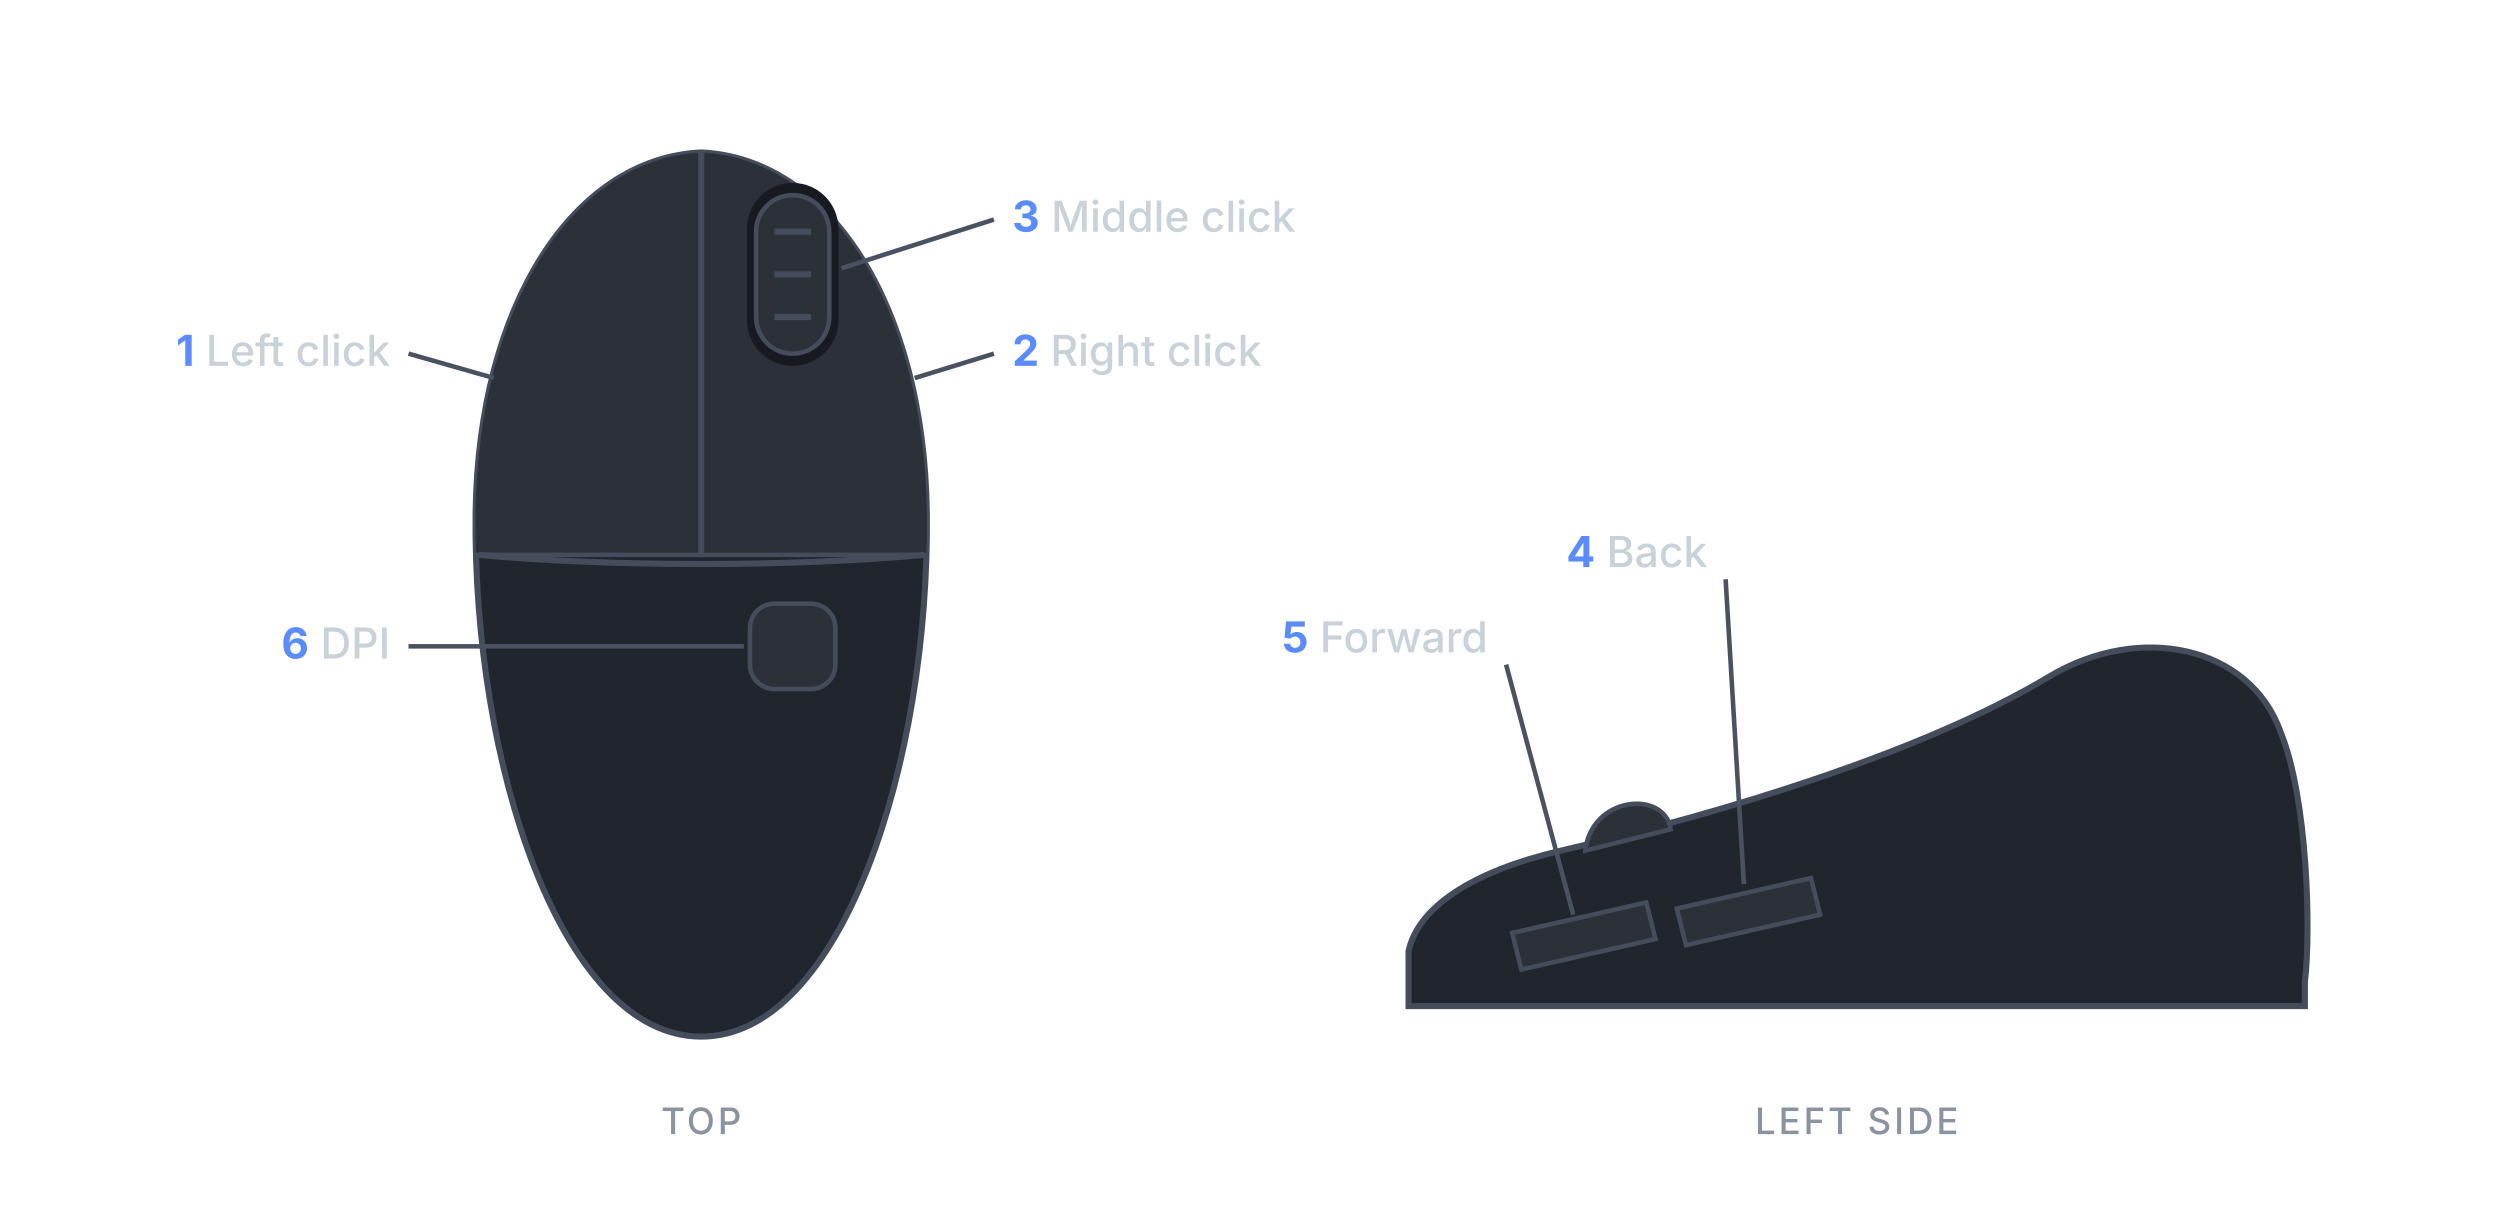
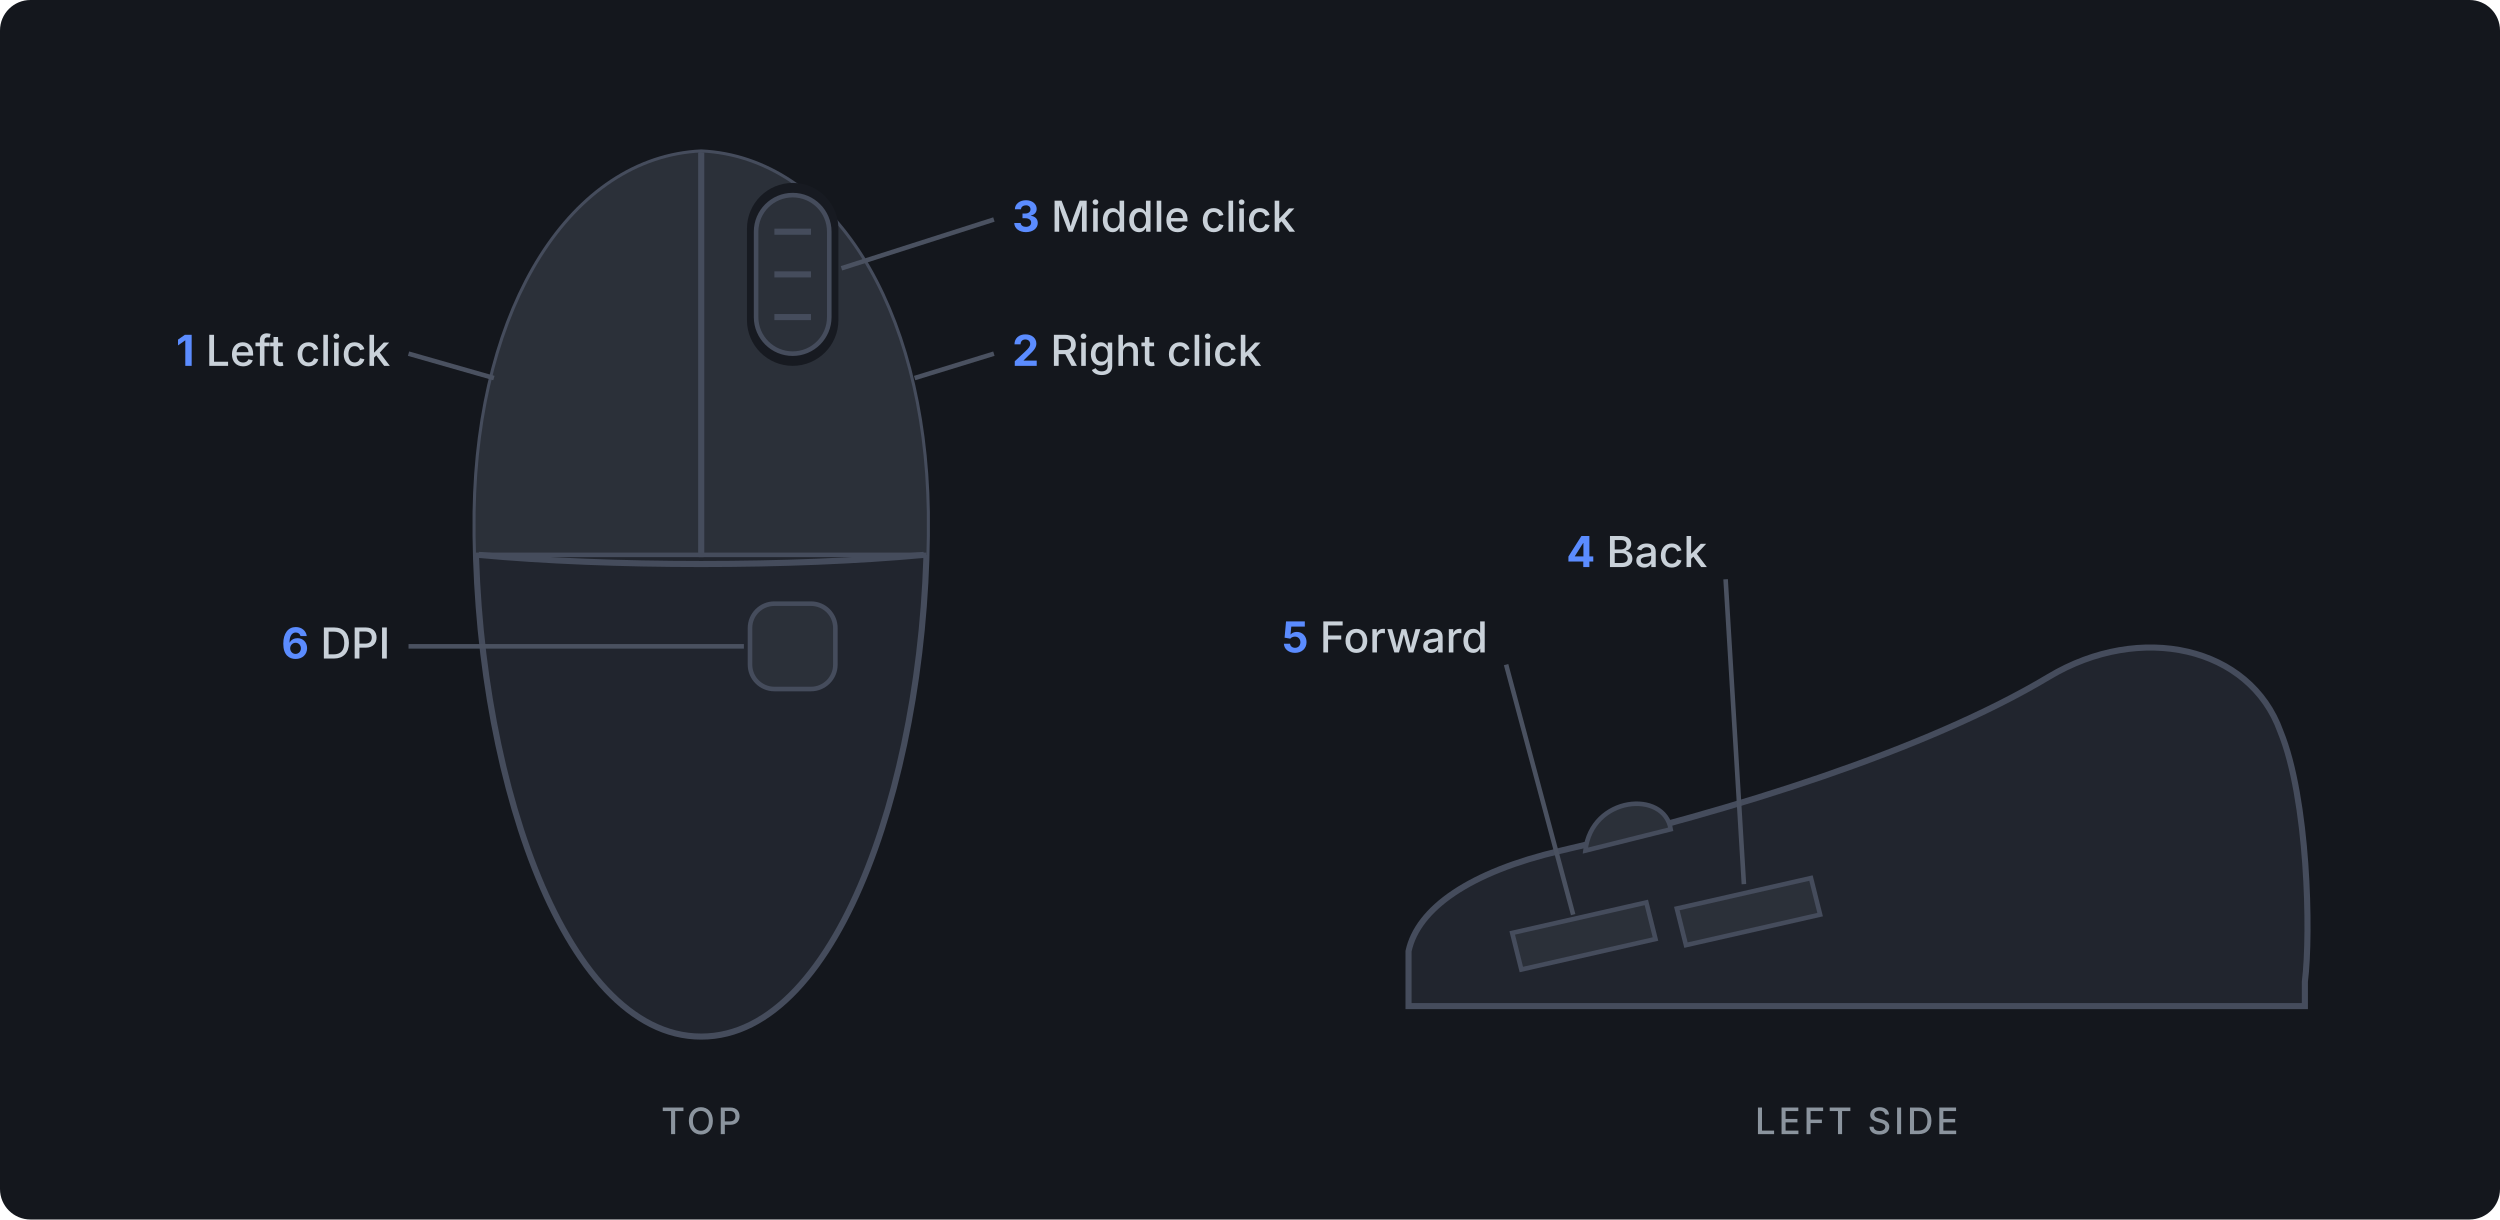
<svg xmlns="http://www.w3.org/2000/svg" viewBox="0 0 820 400" width="820" height="400" role="img" aria-labelledby="mf-title mf-desc">
  <style>
    /* Colours come from CSS custom properties so the page can retheme the
       drawing. The fallbacks make the file stand on its own. */
+     .mf-bg      { fill: var(--mf-bg, #14171d); }
    .mf-shell   { fill: var(--mf-body, #21252e); stroke: var(--mf-edge, #454c5c); stroke-width: 2; }
    .mf-seam    { fill: none; stroke: var(--mf-edge, #454c5c); stroke-width: 2; }
    .mf-well    { fill: var(--mf-well, #171a21); stroke: none; }
    .mf-hit     { fill: var(--mf-btn, #2b3039); stroke: var(--mf-edge, #454c5c); stroke-width: 1.5; cursor: pointer; }
    .mf-hit:hover { fill: var(--mf-btn-hover, #39414f); }
    .mf-hit[data-selected="true"] { fill: var(--mf-accent-soft, #23375e); stroke: var(--mf-accent, #5b8cff); stroke-width: 2.5; }
    .mf-leader  { fill: none; stroke: var(--mf-leader, #4a5160); stroke-width: 1.5; }
    .mf-label   { fill: var(--mf-text, #c9d1d9); font: 500 14px system-ui, -apple-system, "Segoe UI", sans-serif; }
    .mf-num     { fill: var(--mf-accent, #5b8cff); font-weight: 700; }
    .mf-caption { fill: var(--mf-muted, #8b949e); font: 500 12px system-ui, -apple-system, "Segoe UI", sans-serif; letter-spacing: .08em; }
  </style>
+   <rect class="mf-bg" width="820" height="400" rx="10" />
  <defs>
    <path id="mf-top-shell" d="M 230 50       C 272 52, 303 100, 304 168       C 305 250, 276 340, 230 340       C 184 340, 155 250, 156 168       C 157 100, 188 52, 230 50 Z" />
    <clipPath id="mf-top-clip">
      <use href="#mf-top-shell" />
    </clipPath>
  </defs>
  <g>
    <use href="#mf-top-shell" class="mf-shell" />
    <g clip-path="url(#mf-top-clip)">
      <rect class="mf-hit" data-button="0" x="120" y="34" width="110" height="148" />
      <rect class="mf-hit" data-button="1" x="230" y="34" width="110" height="148" />
    </g>
    <path class="mf-seam" d="M 157 182 C 200 186, 260 186, 303 182" />
    <path class="mf-seam" d="M 230 50 L 230 182" />
    <rect class="mf-well" x="245" y="60" width="30" height="60" rx="15" />
    <rect class="mf-hit" data-button="2" x="248" y="64" width="24" height="52" rx="12" />
    <path class="mf-seam" d="M 254 76 H 266 M 254 90 H 266 M 254 104 H 266" stroke-width="1" />
    <rect class="mf-hit" data-button="5" x="246" y="198" width="28" height="28" rx="8" />
    <text class="mf-caption" x="230" y="372" text-anchor="middle">TOP</text>
  </g>
  <g>
    <path class="mf-shell" d="M 462 330       L 462 312       C 465 298, 482 286, 512 279       C 568 266, 632 246, 672 222       C 702 204, 738 212, 748 240       C 757 262, 758 306, 756 322       L 756 330 Z" />
    <path class="mf-hit" data-button="2" d="M 520 279 C 522 261, 546 259, 548 272 Z" />
    <path class="mf-hit" data-button="4" d="M 496 306 L 540 296 L 543 308 L 499 318 Z" />
    <path class="mf-hit" data-button="3" d="M 550 298 L 594 288 L 597 300 L 553 310 Z" />
    <text class="mf-caption" x="609" y="372" text-anchor="middle">LEFT SIDE</text>
  </g>
  <g>
    <path class="mf-leader" d="M 134 116 L 162 124" />
    <text class="mf-label" x="128" y="120" text-anchor="end">
      <tspan class="mf-num">1</tspan>  Left click</text>
    <path class="mf-leader" d="M 134 212 L 244 212" />
    <text class="mf-label" x="128" y="216" text-anchor="end">
      <tspan class="mf-num">6</tspan>  DPI</text>
    <path class="mf-leader" d="M 326 116 L 300 124" />
    <text class="mf-label" x="332" y="120">
      <tspan class="mf-num">2</tspan>  Right click</text>
    <path class="mf-leader" d="M 326 72 L 276 88" />
    <text class="mf-label" x="332" y="76">
      <tspan class="mf-num">3</tspan>  Middle click</text>
    <path class="mf-leader" d="M 494 218 L 516 300" />
    <text class="mf-label" x="488" y="214" text-anchor="end">
      <tspan class="mf-num">5</tspan>  Forward</text>
    <path class="mf-leader" d="M 566 190 L 572 290" />
    <text class="mf-label" x="560" y="186" text-anchor="end">
      <tspan class="mf-num">4</tspan>  Back</text>
  </g>
</svg>
